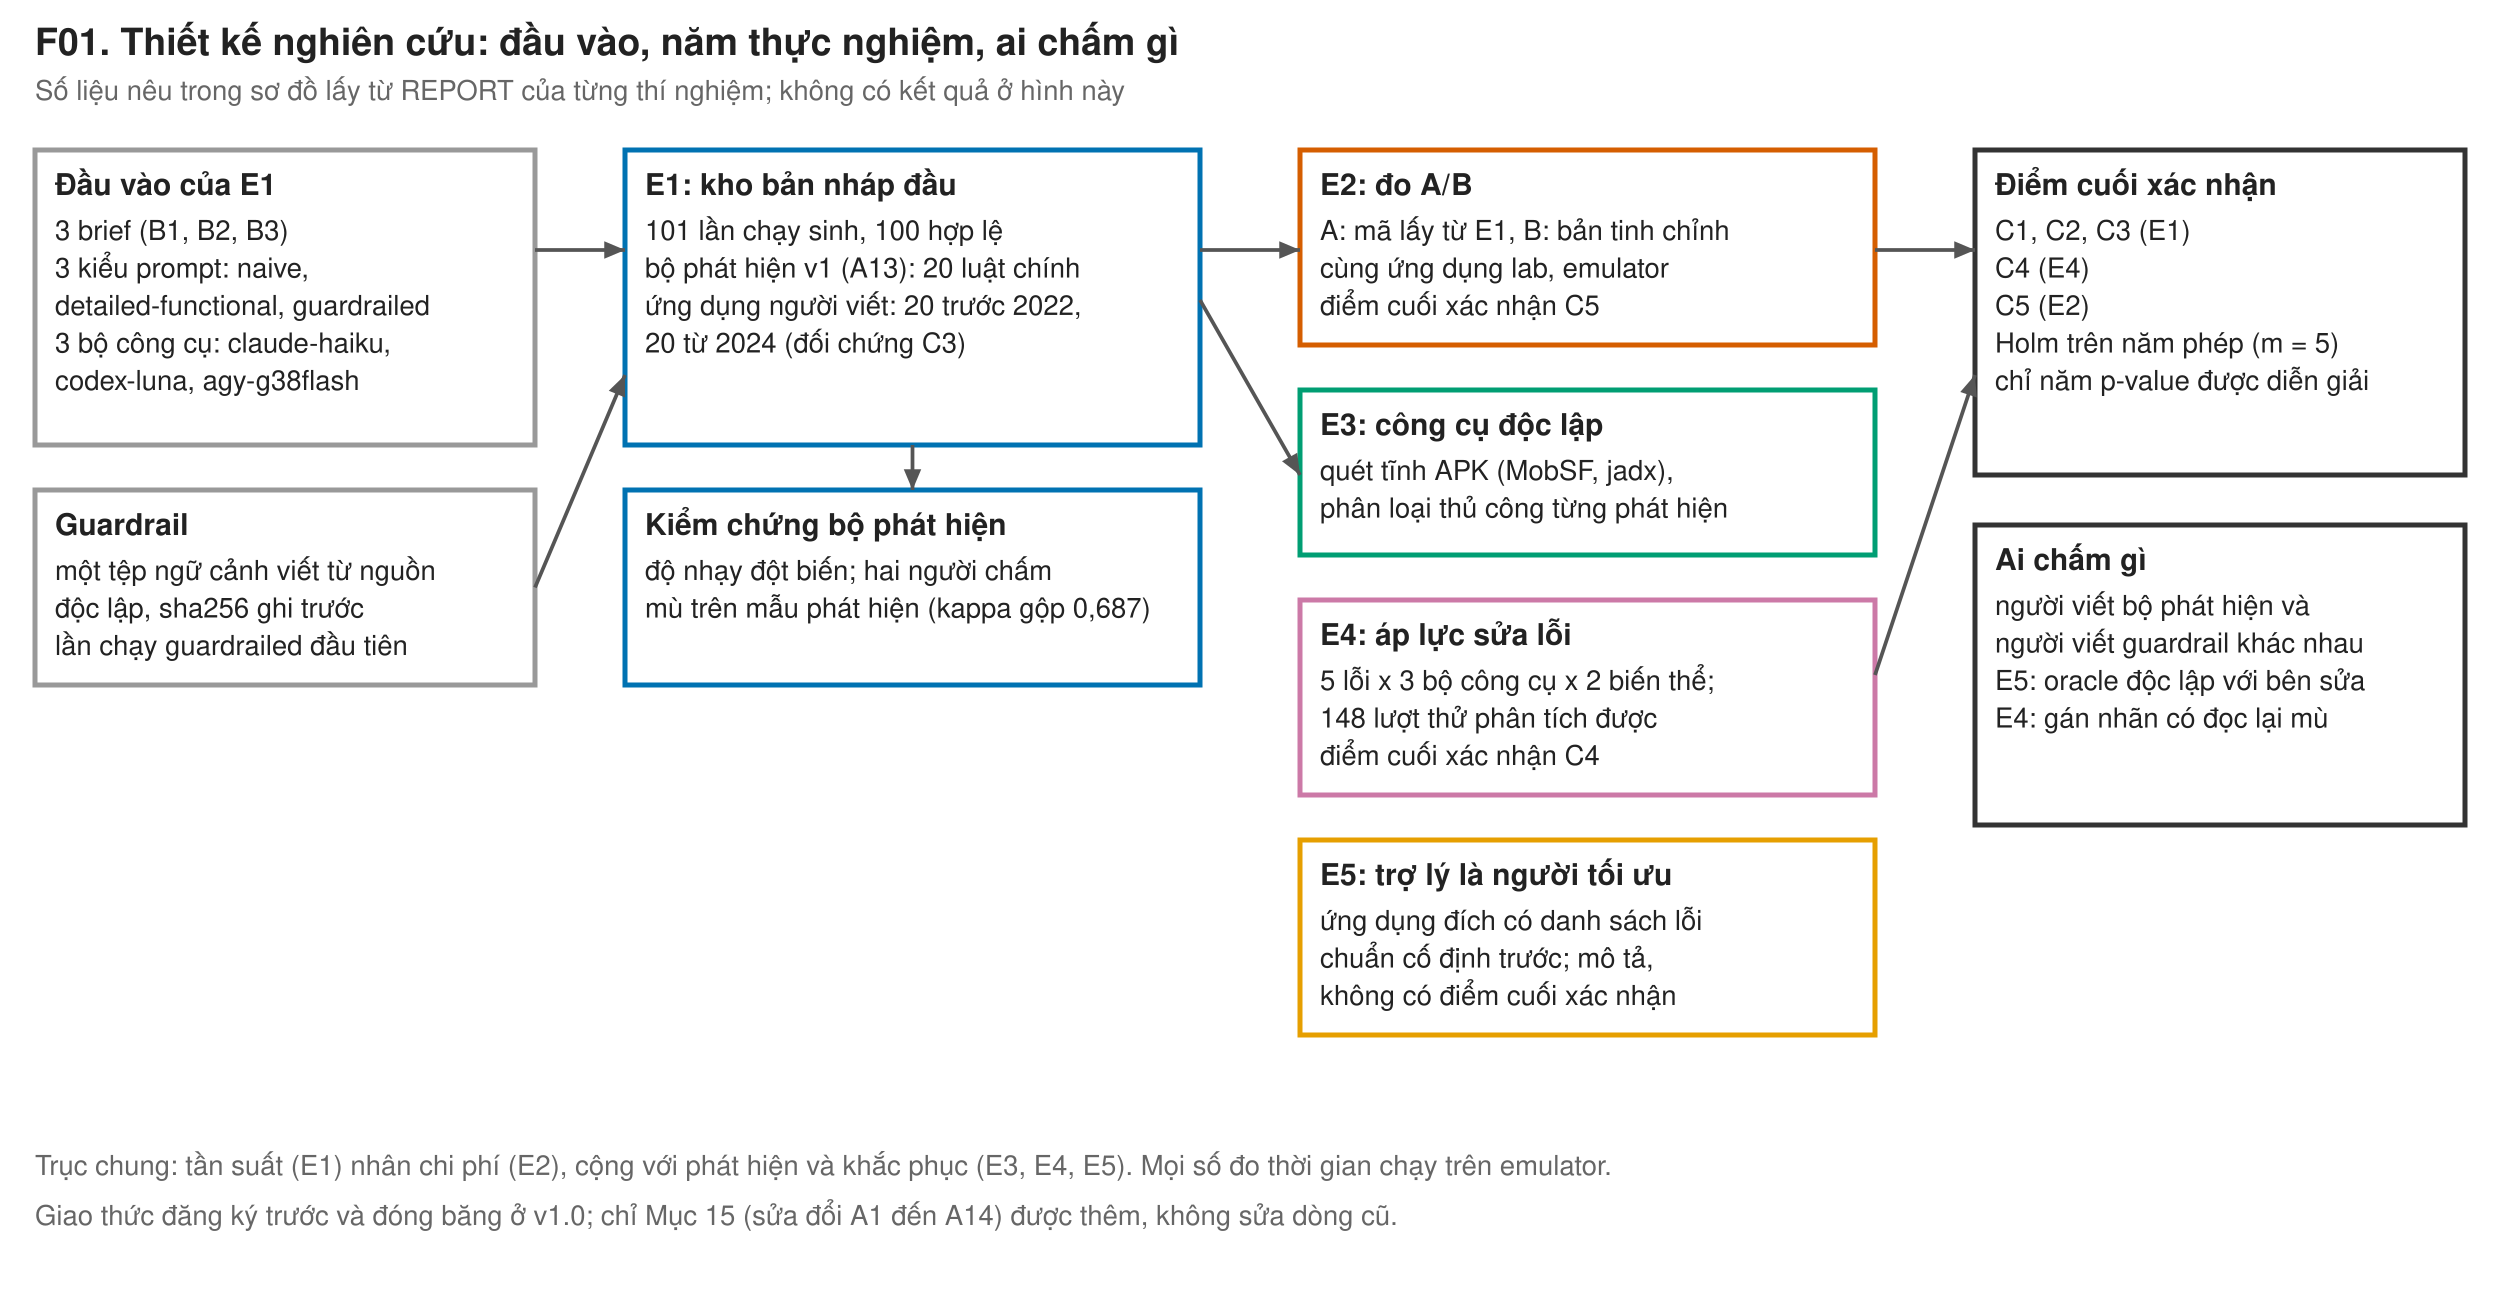
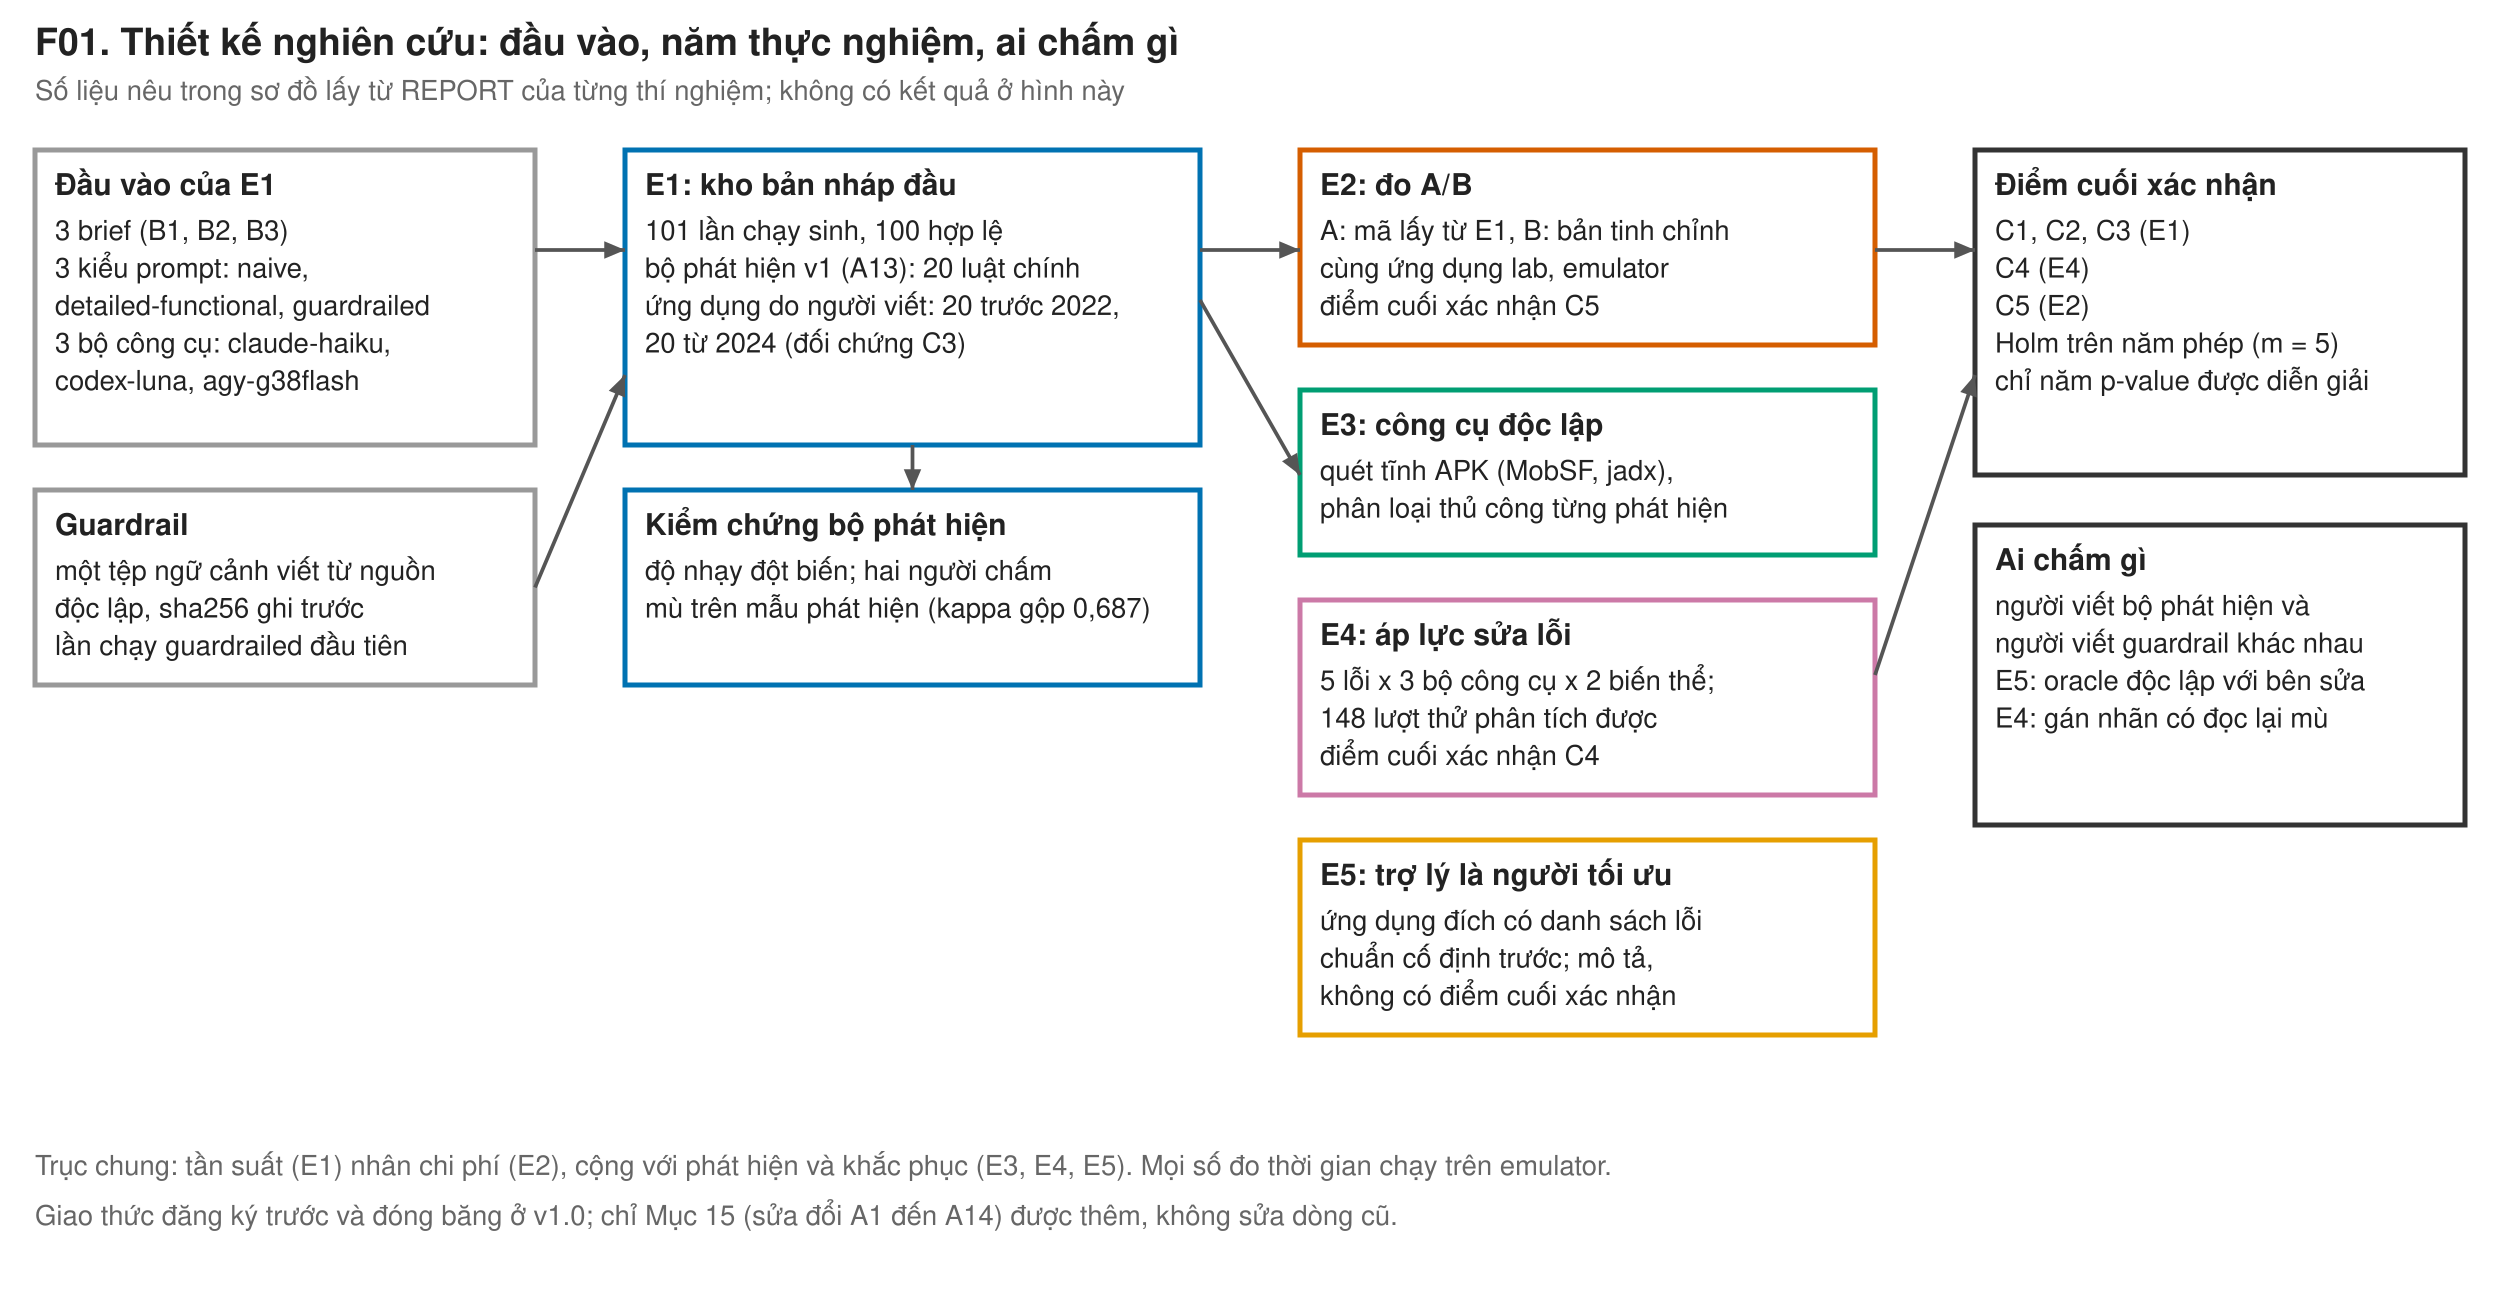
<svg xmlns="http://www.w3.org/2000/svg" width="1000" height="520" viewBox="0 0 1000 520" font-family="Helvetica, Arial, sans-serif" role="img" aria-label="F01. Thiết kế nghiên cứu: đầu vào, năm thực nghiệm, ai chấm gì">
  <rect x="0.0" y="0.0" width="1000.0" height="520.0" fill="#fff" stroke="none" stroke-width="1" opacity="1" />
  <text x="14.0" y="22.0" font-size="15" text-anchor="start" font-weight="bold" fill="#222222">F01. Thiết kế nghiên cứu: đầu vào, năm thực nghiệm, ai chấm gì</text>
  <text x="14.0" y="40.0" font-size="11" text-anchor="start" font-weight="normal" fill="#666666">Số liệu nêu trong sơ đồ lấy từ REPORT của từng thí nghiệm; không có kết quả ở hình này</text>
  <rect x="14.0" y="60.0" width="200.0" height="118.0" fill="#fff" stroke="#999" stroke-width="2" opacity="1" />
  <text x="22.0" y="78.0" font-size="12" text-anchor="start" font-weight="bold" fill="#222222">Đầu vào của E1</text>
  <text x="22.0" y="96.0" font-size="11" text-anchor="start" font-weight="normal" fill="#222222">3 brief (B1, B2, B3)</text>
  <text x="22.0" y="111.0" font-size="11" text-anchor="start" font-weight="normal" fill="#222222">3 kiểu prompt: naive,</text>
  <text x="22.0" y="126.0" font-size="11" text-anchor="start" font-weight="normal" fill="#222222">detailed-functional, guardrailed</text>
  <text x="22.0" y="141.0" font-size="11" text-anchor="start" font-weight="normal" fill="#222222">3 bộ công cụ: claude-haiku,</text>
  <text x="22.0" y="156.0" font-size="11" text-anchor="start" font-weight="normal" fill="#222222">codex-luna, agy-g38flash</text>
  <rect x="14.0" y="196.0" width="200.0" height="78.0" fill="#fff" stroke="#999" stroke-width="2" opacity="1" />
  <text x="22.0" y="214.0" font-size="12" text-anchor="start" font-weight="bold" fill="#222222">Guardrail</text>
  <text x="22.0" y="232.0" font-size="11" text-anchor="start" font-weight="normal" fill="#222222">một tệp ngữ cảnh viết từ nguồn</text>
  <text x="22.0" y="247.0" font-size="11" text-anchor="start" font-weight="normal" fill="#222222">độc lập, sha256 ghi trước</text>
  <text x="22.0" y="262.0" font-size="11" text-anchor="start" font-weight="normal" fill="#222222">lần chạy guardrailed đầu tiên</text>
  <rect x="250.0" y="60.0" width="230.0" height="118.0" fill="#fff" stroke="#0072B2" stroke-width="2" opacity="1" />
  <text x="258.0" y="78.0" font-size="12" text-anchor="start" font-weight="bold" fill="#222222">E1: kho bản nháp đầu</text>
  <text x="258.0" y="96.0" font-size="11" text-anchor="start" font-weight="normal" fill="#222222">101 lần chạy sinh, 100 hợp lệ</text>
  <text x="258.0" y="111.0" font-size="11" text-anchor="start" font-weight="normal" fill="#222222">bộ phát hiện v1 (A13): 20 luật chính</text>
-   <text x="258.0" y="126.0" font-size="11" text-anchor="start" font-weight="normal" fill="#222222">ứng dụng người viết: 20 trước 2022,</text>
+   <text x="258.0" y="126.0" font-size="11" text-anchor="start" font-weight="normal" fill="#222222">ứng dụng do người viết: 20 trước 2022,</text>
  <text x="258.0" y="141.0" font-size="11" text-anchor="start" font-weight="normal" fill="#222222">20 từ 2024 (đối chứng C3)</text>
  <rect x="250.0" y="196.0" width="230.0" height="78.0" fill="#fff" stroke="#0072B2" stroke-width="2" opacity="1" />
  <text x="258.0" y="214.0" font-size="12" text-anchor="start" font-weight="bold" fill="#222222">Kiểm chứng bộ phát hiện</text>
  <text x="258.0" y="232.0" font-size="11" text-anchor="start" font-weight="normal" fill="#222222">độ nhạy đột biến; hai người chấm</text>
  <text x="258.0" y="247.0" font-size="11" text-anchor="start" font-weight="normal" fill="#222222">mù trên mẫu phát hiện (kappa gộp 0,687)</text>
  <rect x="520.0" y="60.0" width="230.0" height="78.0" fill="#fff" stroke="#D55E00" stroke-width="2" opacity="1" />
  <text x="528.0" y="78.0" font-size="12" text-anchor="start" font-weight="bold" fill="#222222">E2: đo A/B</text>
  <text x="528.0" y="96.0" font-size="11" text-anchor="start" font-weight="normal" fill="#222222">A: mã lấy từ E1, B: bản tinh chỉnh</text>
  <text x="528.0" y="111.0" font-size="11" text-anchor="start" font-weight="normal" fill="#222222">cùng ứng dụng lab, emulator</text>
  <text x="528.0" y="126.0" font-size="11" text-anchor="start" font-weight="normal" fill="#222222">điểm cuối xác nhận C5</text>
  <rect x="520.0" y="156.0" width="230.0" height="66.0" fill="#fff" stroke="#009E73" stroke-width="2" opacity="1" />
  <text x="528.0" y="174.0" font-size="12" text-anchor="start" font-weight="bold" fill="#222222">E3: công cụ độc lập</text>
  <text x="528.0" y="192.0" font-size="11" text-anchor="start" font-weight="normal" fill="#222222">quét tĩnh APK (MobSF, jadx),</text>
  <text x="528.0" y="207.0" font-size="11" text-anchor="start" font-weight="normal" fill="#222222">phân loại thủ công từng phát hiện</text>
  <rect x="520.0" y="240.0" width="230.0" height="78.0" fill="#fff" stroke="#CC79A7" stroke-width="2" opacity="1" />
  <text x="528.0" y="258.0" font-size="12" text-anchor="start" font-weight="bold" fill="#222222">E4: áp lực sửa lỗi</text>
  <text x="528.0" y="276.0" font-size="11" text-anchor="start" font-weight="normal" fill="#222222">5 lỗi x 3 bộ công cụ x 2 biến thể;</text>
  <text x="528.0" y="291.0" font-size="11" text-anchor="start" font-weight="normal" fill="#222222">148 lượt thử phân tích được</text>
  <text x="528.0" y="306.0" font-size="11" text-anchor="start" font-weight="normal" fill="#222222">điểm cuối xác nhận C4</text>
  <rect x="520.0" y="336.0" width="230.0" height="78.0" fill="#fff" stroke="#E69F00" stroke-width="2" opacity="1" />
  <text x="528.0" y="354.0" font-size="12" text-anchor="start" font-weight="bold" fill="#222222">E5: trợ lý là người tối ưu</text>
  <text x="528.0" y="372.0" font-size="11" text-anchor="start" font-weight="normal" fill="#222222">ứng dụng đích có danh sách lỗi</text>
  <text x="528.0" y="387.0" font-size="11" text-anchor="start" font-weight="normal" fill="#222222">chuẩn cố định trước; mô tả,</text>
  <text x="528.0" y="402.0" font-size="11" text-anchor="start" font-weight="normal" fill="#222222">không có điểm cuối xác nhận</text>
  <rect x="790.0" y="60.0" width="196.0" height="130.0" fill="#fff" stroke="#333" stroke-width="2" opacity="1" />
  <text x="798.0" y="78.0" font-size="12" text-anchor="start" font-weight="bold" fill="#222222">Điểm cuối xác nhận</text>
  <text x="798.0" y="96.0" font-size="11" text-anchor="start" font-weight="normal" fill="#222222">C1, C2, C3 (E1)</text>
  <text x="798.0" y="111.0" font-size="11" text-anchor="start" font-weight="normal" fill="#222222">C4 (E4)</text>
  <text x="798.0" y="126.0" font-size="11" text-anchor="start" font-weight="normal" fill="#222222">C5 (E2)</text>
  <text x="798.0" y="141.0" font-size="11" text-anchor="start" font-weight="normal" fill="#222222">Holm trên năm phép (m = 5)</text>
  <text x="798.0" y="156.0" font-size="11" text-anchor="start" font-weight="normal" fill="#222222">chỉ năm p-value được diễn giải</text>
  <rect x="790.0" y="210.0" width="196.0" height="120.0" fill="#fff" stroke="#333" stroke-width="2" opacity="1" />
  <text x="798.0" y="228.0" font-size="12" text-anchor="start" font-weight="bold" fill="#222222">Ai chấm gì</text>
  <text x="798.0" y="246.0" font-size="11" text-anchor="start" font-weight="normal" fill="#222222">người viết bộ phát hiện và</text>
  <text x="798.0" y="261.0" font-size="11" text-anchor="start" font-weight="normal" fill="#222222">người viết guardrail khác nhau</text>
  <text x="798.0" y="276.0" font-size="11" text-anchor="start" font-weight="normal" fill="#222222">E5: oracle độc lập với bên sửa</text>
  <text x="798.0" y="291.0" font-size="11" text-anchor="start" font-weight="normal" fill="#222222">E4: gán nhãn có đọc lại mù</text>
  <line x1="214.0" y1="100.0" x2="250.0" y2="100.0" stroke="#555" stroke-width="1.5" />
  <polygon points="250.0,100.0 241.7,103.5 241.7,96.5" fill="#555" />
  <line x1="214.0" y1="235.0" x2="250.0" y2="150.0" stroke="#555" stroke-width="1.5" />
  <polygon points="250.0,150.0 250.0,159.0 243.5,156.3" fill="#555" />
  <line x1="365.0" y1="178.0" x2="365.0" y2="196.0" stroke="#555" stroke-width="1.5" />
  <polygon points="365.0,196.0 361.5,187.7 368.5,187.7" fill="#555" />
  <line x1="480.0" y1="100.0" x2="520.0" y2="100.0" stroke="#555" stroke-width="1.5" />
  <polygon points="520.0,100.0 511.7,103.5 511.7,96.5" fill="#555" />
  <line x1="480.0" y1="120.0" x2="520.0" y2="190.0" stroke="#555" stroke-width="1.5" />
  <polygon points="520.0,190.0 512.8,184.5 518.9,181.1" fill="#555" />
  <line x1="750.0" y1="100.0" x2="790.0" y2="100.0" stroke="#555" stroke-width="1.5" />
  <polygon points="790.0,100.0 781.7,103.5 781.7,96.5" fill="#555" />
  <line x1="750.0" y1="270.0" x2="790.0" y2="150.0" stroke="#555" stroke-width="1.5" />
  <polygon points="790.0,150.0 790.7,159.0 784.1,156.8" fill="#555" />
  <text x="14.0" y="470.0" font-size="11" text-anchor="start" font-weight="normal" fill="#666666">Trục chung: tần suất (E1) nhân chi phí (E2), cộng với phát hiện và khắc phục (E3, E4, E5). Mọi số đo thời gian chạy trên emulator.</text>
  <text x="14.0" y="490.0" font-size="11" text-anchor="start" font-weight="normal" fill="#666666">Giao thức đăng ký trước và đóng băng ở v1.0; chỉ Mục 15 (sửa đổi A1 đến A14) được thêm, không sửa dòng cũ.</text>
</svg>
